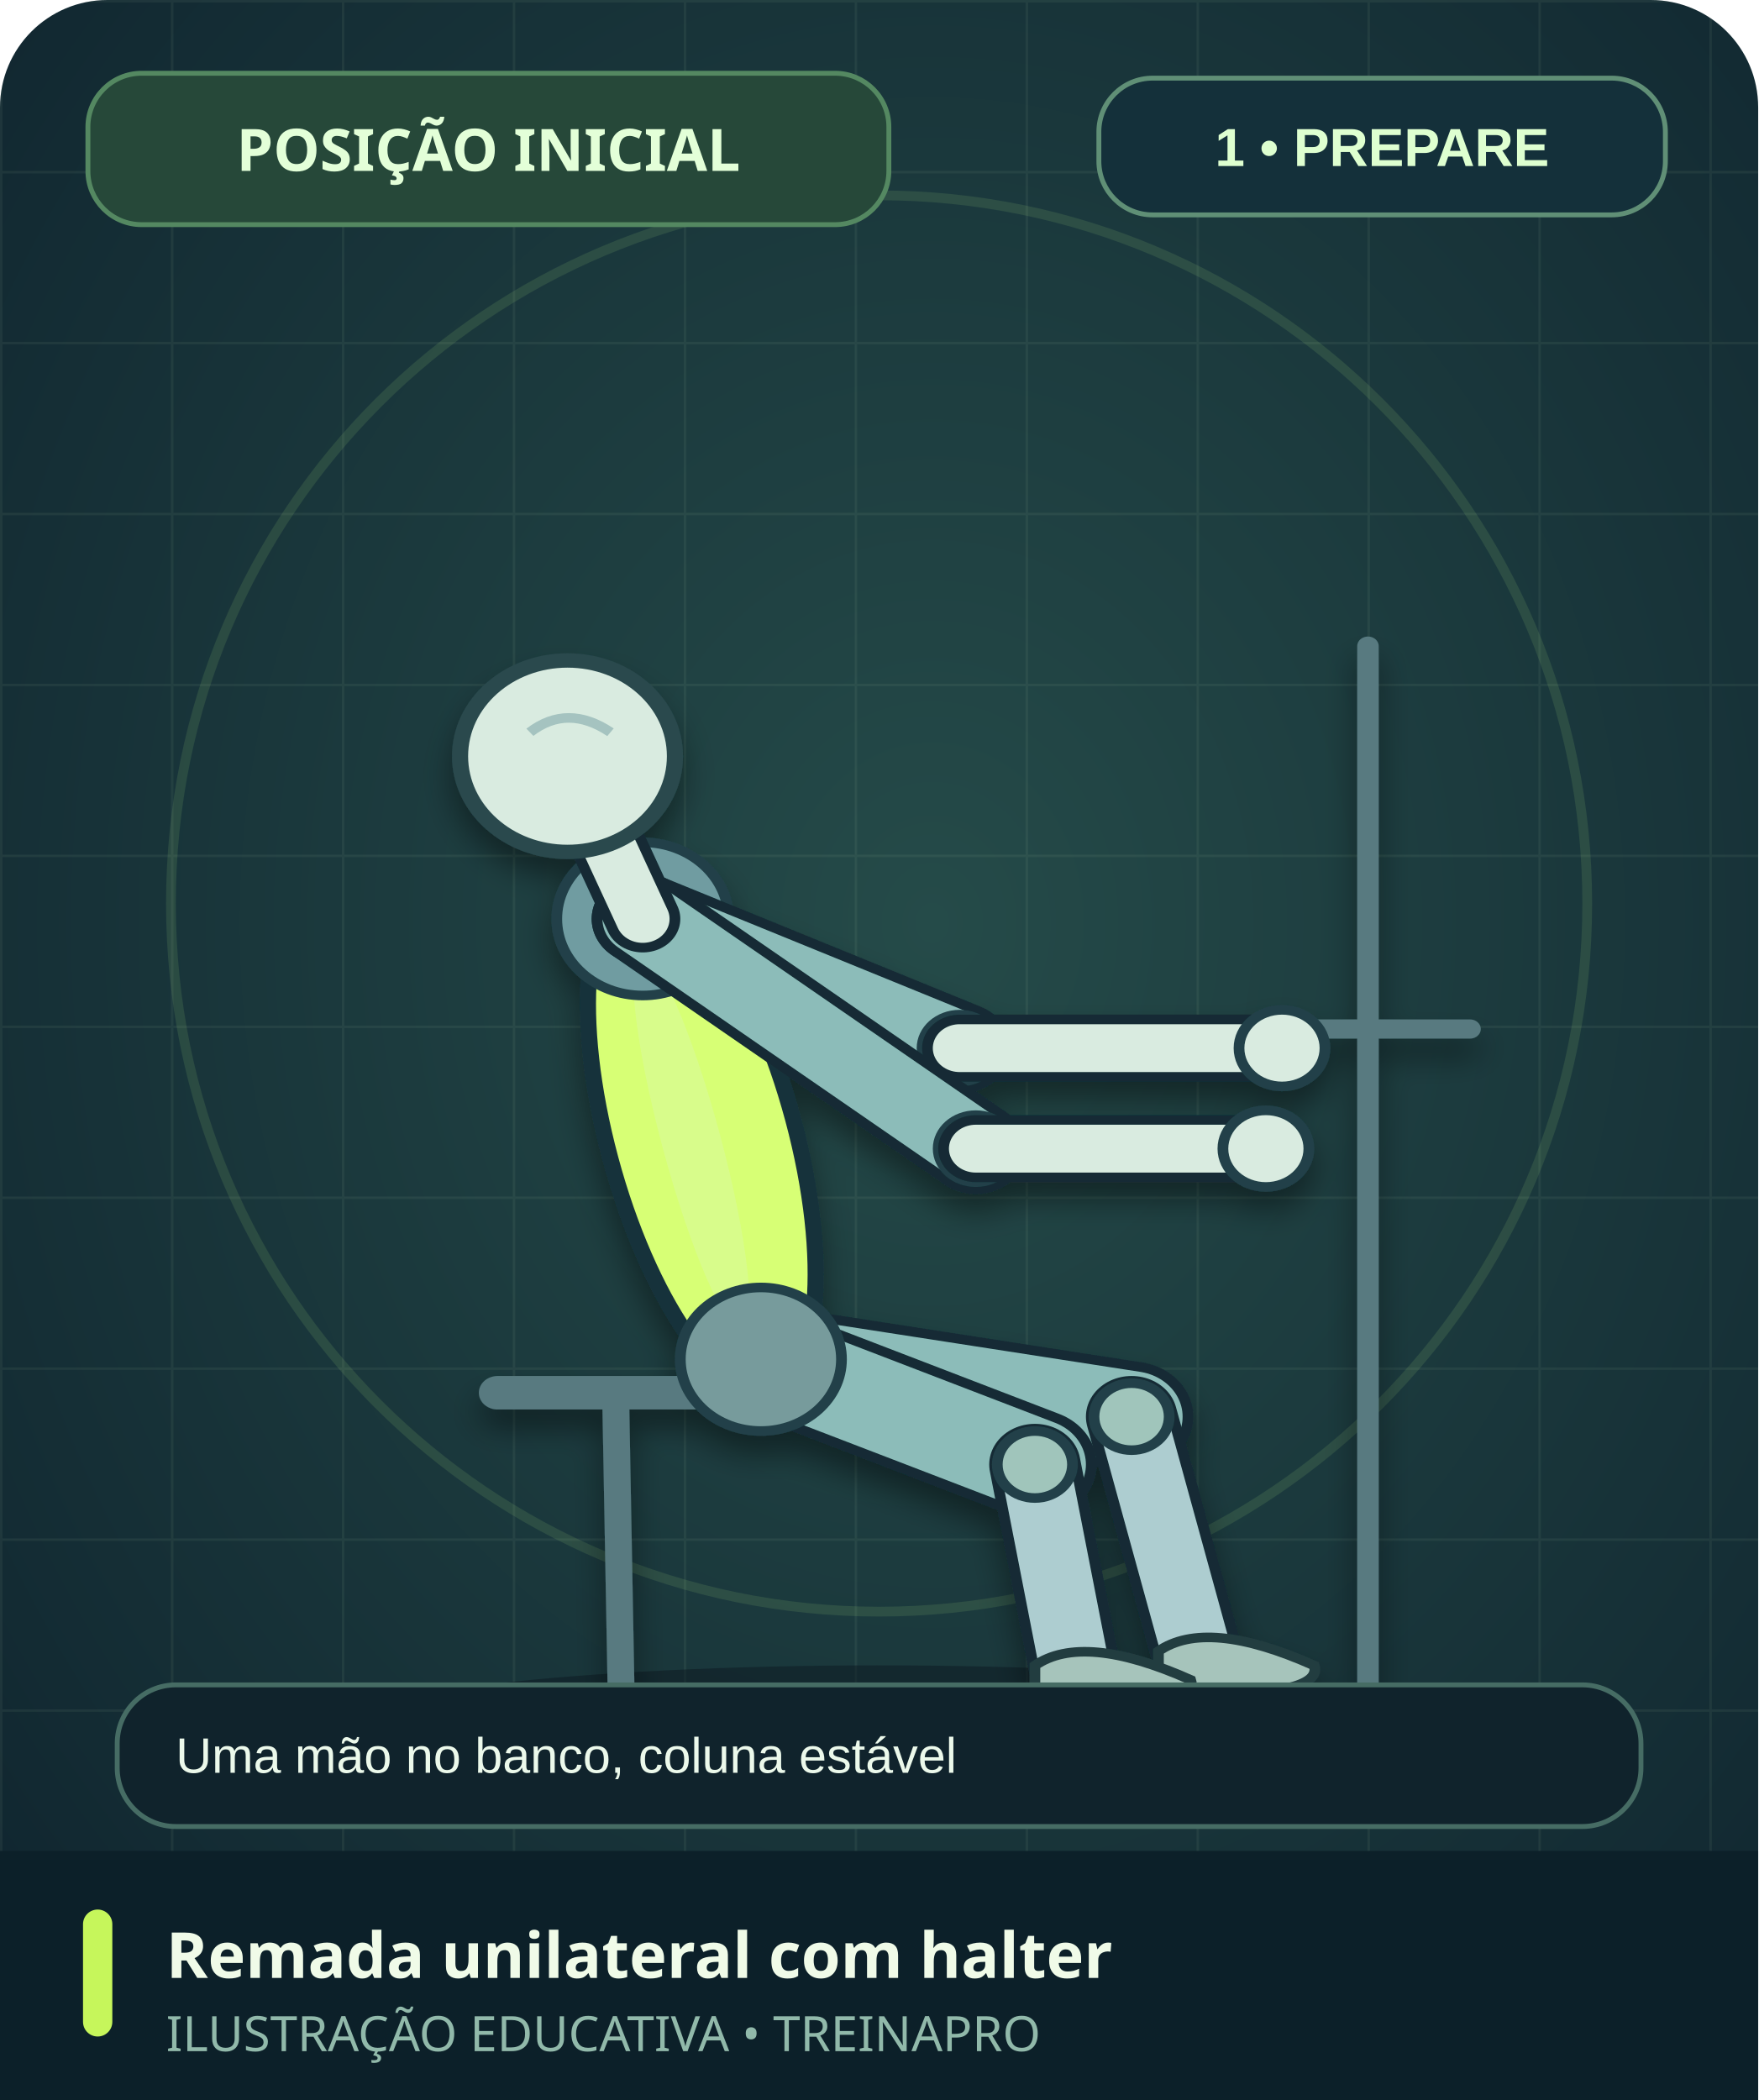
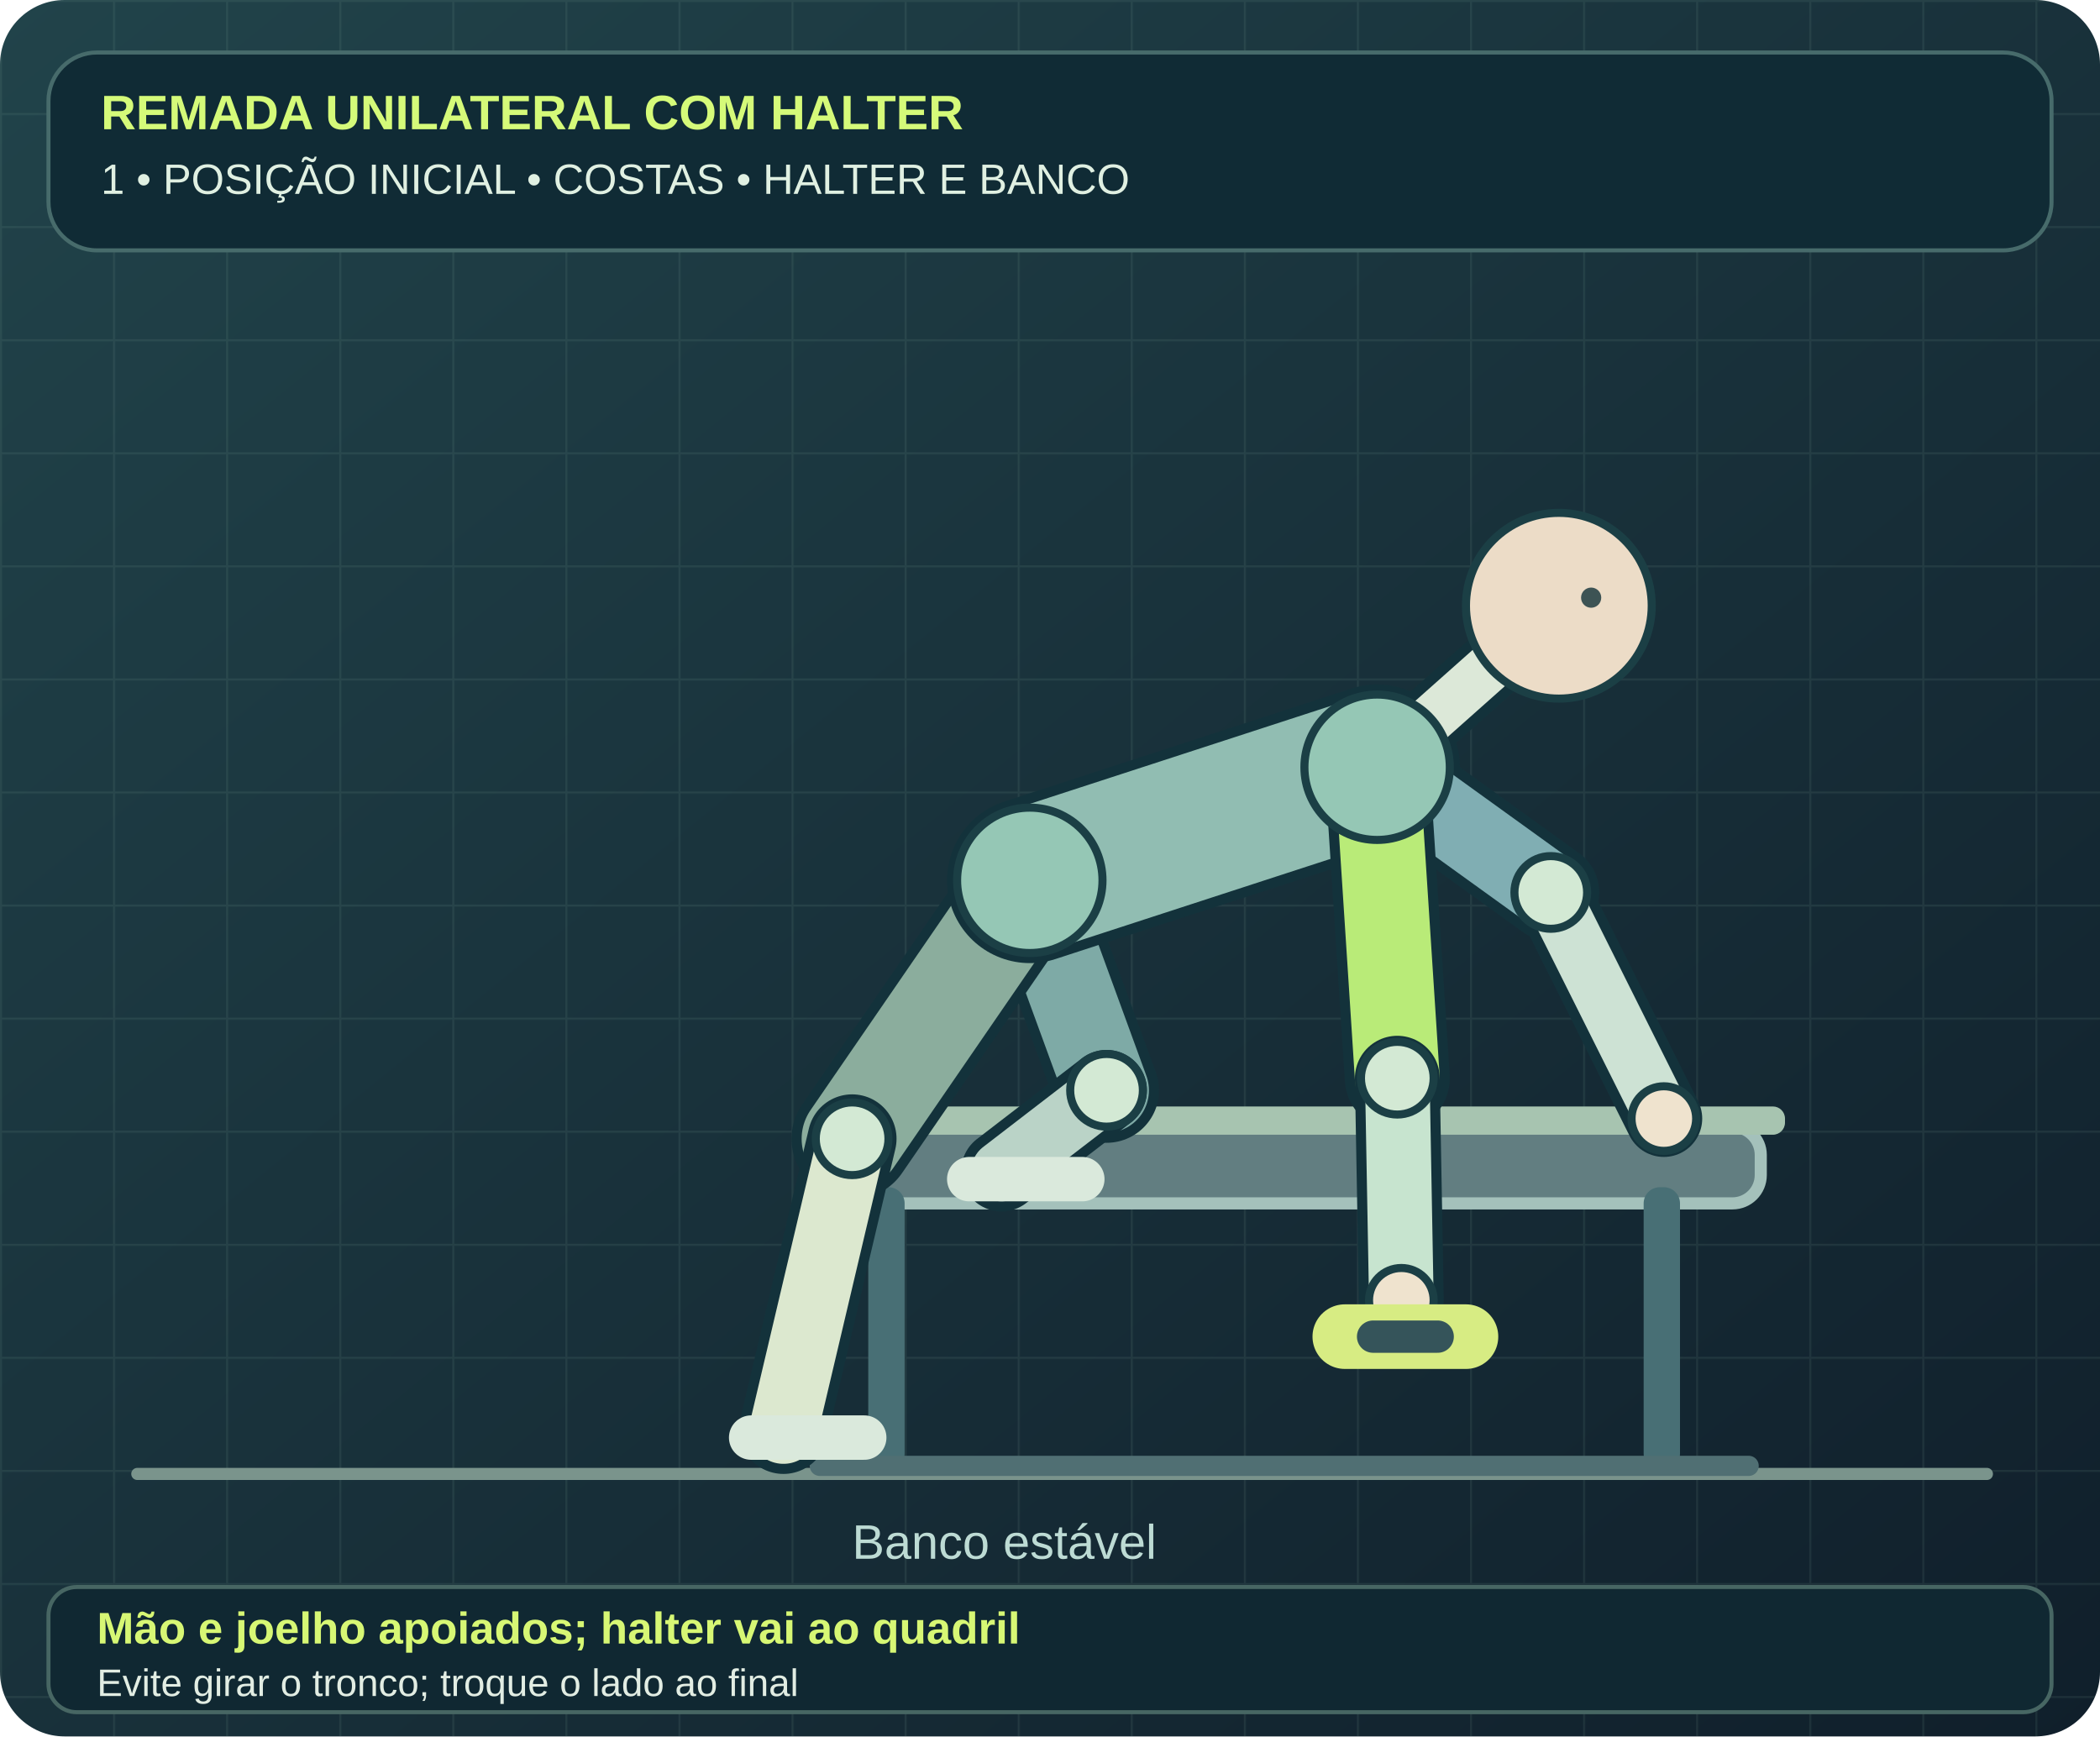
- <svg xmlns="http://www.w3.org/2000/svg" viewBox="0 0 360 430" role="img" aria-labelledby="title desc">
+ <svg xmlns="http://www.w3.org/2000/svg" viewBox="0 0 520 430" role="img" aria-labelledby="title desc">
  <defs>
-     <radialGradient id="bg" cx=".53" cy=".44" r=".78">
-       <stop stop-color="#254b49" />
-       <stop offset="1" stop-color="#0e222d" />
-     </radialGradient>
-     <pattern id="grid" width="35" height="35" patternUnits="userSpaceOnUse">
-       <path d="M35 0H0V35" stroke="#bddcb8" stroke-opacity=".07" fill="none" />
+     <linearGradient id="back" x1="0" y1="0" x2="1" y2="1">
+       <stop stop-color="#21434a" />
+       <stop offset="1" stop-color="#101f2b" />
+     </linearGradient>
+     <pattern id="grid" patternUnits="userSpaceOnUse" width="28" height="28">
+       <path d="M28 0H0V28" stroke="#9bc3ab" stroke-opacity=".10" fill="none" />
    </pattern>
-     <filter id="glow" x="-30%" y="-30%" width="160%" height="160%">
-       <feDropShadow dx="0" dy="4" stdDeviation="3" flood-color="#000" flood-opacity=".40" />
-     </filter>
  </defs>
-   <rect width="360" height="430" rx="22" fill="url(#bg)" />
-   <rect width="360" height="430" rx="22" fill="url(#grid)" />
-   <ellipse cx="180" cy="354" rx="112" ry="13" fill="#0b1820" opacity=".50" />
-   <circle cx="180" cy="185" r="145" fill="none" stroke="#b5ef80" stroke-opacity=".12" stroke-width="2" />
-   <rect x="18" y="15" width="164" height="31" rx="11" fill="#264839" stroke="#548861" />
-   <text x="100" y="35" text-anchor="middle" fill="#e3ffd8" font-family="sans-serif" font-size="12" font-weight="bold">POSIÇÃO INICIAL</text>
-   <g transform="translate(37 49) scale(1.1 .98)" filter="url(#glow)">
-     <line x1="59" y1="241" x2="127" y2="241" stroke="#587a80" stroke-width="7" stroke-linecap="round" />
-     <line x1="81" y1="244" x2="82" y2="305" stroke="#587a80" stroke-width="5" stroke-linecap="round" />
-     <line x1="221" y1="85" x2="221" y2="305" stroke="#587a80" stroke-width="4" stroke-linecap="round" />
-     <line x1="210" y1="165" x2="240" y2="165" stroke="#587a80" stroke-width="4" stroke-linecap="round" />
-     <line x1="108" y1="234" x2="177" y2="246" stroke="#122c34" stroke-width="23" stroke-linecap="round" />
-     <line x1="108" y1="234" x2="177" y2="246" stroke="#8cbcb9" stroke-width="19" stroke-linecap="round" />
-     <line x1="177" y1="246" x2="190" y2="299" stroke="#122c34" stroke-width="17" stroke-linecap="round" />
-     <line x1="177" y1="246" x2="190" y2="299" stroke="#adcdd0" stroke-width="13" stroke-linecap="round" />
-     <circle cx="177" cy="246" r="7" fill="#a0c5bb" stroke="#214149" stroke-width="2" />
-     <path d="M182 295 Q191 288 211 298 Q213 305 182 304Z" fill="#a6c4bb" stroke="#243c40" stroke-width="2" />
-     <line x1="108" y1="234" x2="159" y2="256" stroke="#122c34" stroke-width="23" stroke-linecap="round" />
-     <line x1="108" y1="234" x2="159" y2="256" stroke="#8cbcb9" stroke-width="19" stroke-linecap="round" />
-     <line x1="159" y1="256" x2="167" y2="302" stroke="#122c34" stroke-width="17" stroke-linecap="round" />
-     <line x1="159" y1="256" x2="167" y2="302" stroke="#adcdd0" stroke-width="13" stroke-linecap="round" />
-     <circle cx="159" cy="256" r="7" fill="#a0c5bb" stroke="#214149" stroke-width="2" />
-     <path d="M159 298 Q168 291 188 301 Q190 308 159 307Z" fill="#a6c4bb" stroke="#243c40" stroke-width="2" />
-     <ellipse cx="97.0" cy="188.0" rx="17.5" ry="54.30" transform="rotate(-13.45 97.0 188.0)" fill="#d7ff75" stroke="#18333b" stroke-width="3" />
-     <ellipse cx="95.0" cy="188.0" rx="5.5" ry="40.30" transform="rotate(-13.45 97.0 188.0)" fill="#deefe3" opacity=".2" />
-     <circle cx="108" cy="234" r="15" fill="#779b9c" stroke="#214149" stroke-width="2" />
-     <circle cx="86" cy="142" r="16" fill="#6f9ca1" stroke="#214149" stroke-width="2" />
-     <line x1="86" y1="142" x2="145" y2="169" stroke="#122c34" stroke-width="19" stroke-linecap="round" />
-     <line x1="86" y1="142" x2="145" y2="169" stroke="#8cbcb9" stroke-width="15" stroke-linecap="round" />
-     <circle cx="145" cy="169" r="7" fill="#91bbba" stroke="#214149" stroke-width="2" />
-     <line x1="145" y1="169" x2="205" y2="169" stroke="#122c34" stroke-width="14" stroke-linecap="round" />
-     <line x1="145" y1="169" x2="205" y2="169" stroke="#d9ebe0" stroke-width="10" stroke-linecap="round" />
-     <circle cx="205" cy="169" r="8" fill="#d9ebe0" stroke="#214149" stroke-width="2" />
-     <line x1="86" y1="142" x2="148" y2="190" stroke="#122c34" stroke-width="19" stroke-linecap="round" />
-     <line x1="86" y1="142" x2="148" y2="190" stroke="#8cbcb9" stroke-width="15" stroke-linecap="round" />
-     <circle cx="148" cy="190" r="7" fill="#91bbba" stroke="#214149" stroke-width="2" />
-     <line x1="148" y1="190" x2="202" y2="190" stroke="#122c34" stroke-width="14" stroke-linecap="round" />
-     <line x1="148" y1="190" x2="202" y2="190" stroke="#d9ebe0" stroke-width="10" stroke-linecap="round" />
-     <circle cx="202" cy="190" r="8" fill="#d9ebe0" stroke="#214149" stroke-width="2" />
-     <line x1="86" y1="142" x2="72" y2="108" stroke="#122c34" stroke-width="14" stroke-linecap="round" />
-     <line x1="86" y1="142" x2="72" y2="108" stroke="#d9ebe0" stroke-width="10" stroke-linecap="round" />
-     <circle cx="72" cy="108" r="20" fill="#d9ebe0" stroke="#2a4a4e" stroke-width="3" />
-     <path d="M65 103 Q72 97 80 103" fill="none" stroke="#82a8aa" stroke-width="2" opacity=".6" />
-   </g>
-   <rect x="0" y="379" width="360" height="51" fill="#0c2029" />
-   <rect x="17" y="391" width="6" height="26" rx="3" fill="#c6f65b" />
-   <text x="34" y="405" fill="#f0fbe8" font-family="sans-serif" font-size="13" font-weight="bold">Remada unilateral com halter</text>
-   <text x="34" y="420" fill="#91b9aa" font-family="sans-serif" font-size="10">ILUSTRAÇÃO EDUCATIVA • TREINAPRO</text>
-   <g aria-hidden="true">
-     <rect x="225" y="16" rx="11" width="116" height="28" fill="#14303a" stroke="#608f76" />
-     <text x="283" y="34" text-anchor="middle" fill="#deffd0" font-size="11" font-family="Arial,sans-serif" font-weight="bold">1 • PREPARE</text>
-     <rect x="24" y="345" rx="12" width="312" height="29" fill="#10232c" stroke="#466c64" />
-     <text x="36" y="363" fill="#ecf9eb" font-size="10.2" font-family="Arial,sans-serif">Uma mão no banco, coluna estável</text>
-   </g>
+   <rect width="100%" height="100%" rx="16" fill="url(#back)" />
+   <rect width="100%" height="100%" rx="16" fill="url(#grid)" />
+   <line x1="34" y1="365" x2="492" y2="365" stroke="#7a948c" stroke-width="3" stroke-linecap="round" />
+   <rect x="204" y="279" width="232" height="19" rx="7" fill="#627e81" stroke="#a4c1bb" stroke-width="3" />
+   <rect x="215" y="294" width="9" height="70" rx="4" fill="#486f75" stroke="none" stroke-width="1" />
+   <rect x="407" y="294" width="9" height="70" rx="4" fill="#486f75" stroke="none" stroke-width="1" />
+   <line x1="203" y1="363" x2="433" y2="363" stroke="#506f73" stroke-width="5" stroke-linecap="round" />
+   <rect x="222" y="274" width="220" height="7" rx="3" fill="#a7c4b0" stroke="none" stroke-width="1" />
+   <text x="211" y="386" fill="#bddbd4" font-family="Arial,sans-serif" font-size="12">Banco estável</text>
+   <line x1="255" y1="218" x2="274" y2="270" stroke="#13323b" stroke-width="26" stroke-linecap="round" />
+   <line x1="255" y1="218" x2="274" y2="270" stroke="#7eaaa6" stroke-width="21" stroke-linecap="round" />
+   <line x1="274" y1="270" x2="248" y2="290" stroke="#13323b" stroke-width="20" stroke-linecap="round" />
+   <line x1="274" y1="270" x2="248" y2="290" stroke="#bad3c7" stroke-width="15" stroke-linecap="round" />
+   <line x1="255" y1="218" x2="211" y2="282" stroke="#13323b" stroke-width="30" stroke-linecap="round" />
+   <line x1="255" y1="218" x2="211" y2="282" stroke="#8bad9d" stroke-width="25" stroke-linecap="round" />
+   <line x1="211" y1="282" x2="194" y2="354" stroke="#13323b" stroke-width="22" stroke-linecap="round" />
+   <line x1="211" y1="282" x2="194" y2="354" stroke="#dce8cf" stroke-width="17" stroke-linecap="round" />
+   <line x1="255" y1="218" x2="341" y2="190" stroke="#13323b" stroke-width="41" stroke-linecap="round" />
+   <line x1="255" y1="218" x2="341" y2="190" stroke="#91bdb2" stroke-width="36" stroke-linecap="round" />
+   <line x1="341" y1="190" x2="384" y2="221" stroke="#13323b" stroke-width="24" stroke-linecap="round" />
+   <line x1="341" y1="190" x2="384" y2="221" stroke="#80aeb3" stroke-width="19" stroke-linecap="round" />
+   <line x1="384" y1="221" x2="412" y2="277" stroke="#13323b" stroke-width="19" stroke-linecap="round" />
+   <line x1="384" y1="221" x2="412" y2="277" stroke="#cde2d4" stroke-width="14" stroke-linecap="round" />
+   <line x1="341" y1="190" x2="346" y2="267" stroke="#13323b" stroke-width="26" stroke-linecap="round" />
+   <line x1="341" y1="190" x2="346" y2="267" stroke="#b9eb78" stroke-width="21" stroke-linecap="round" />
+   <line x1="346" y1="267" x2="347" y2="322" stroke="#13323b" stroke-width="21" stroke-linecap="round" />
+   <line x1="346" y1="267" x2="347" y2="322" stroke="#c7e4cf" stroke-width="16" stroke-linecap="round" />
+   <line x1="341" y1="190" x2="386" y2="150" stroke="#13323b" stroke-width="17" stroke-linecap="round" />
+   <line x1="341" y1="190" x2="386" y2="150" stroke="#dce8d8" stroke-width="12" stroke-linecap="round" />
+   <circle cx="255" cy="218" r="18" fill="#95c7b5" stroke="#1b3f45" stroke-width="2" />
+   <circle cx="341" cy="190" r="18" fill="#95c7b5" stroke="#1b3f45" stroke-width="2" />
+   <circle cx="211" cy="282" r="9" fill="#d3e9d4" stroke="#1b3f45" stroke-width="2" />
+   <circle cx="274" cy="270" r="9" fill="#d3e9d4" stroke="#1b3f45" stroke-width="2" />
+   <circle cx="346" cy="267" r="9" fill="#d3e9d4" stroke="#1b3f45" stroke-width="2" />
+   <circle cx="384" cy="221" r="9" fill="#d3e9d4" stroke="#1b3f45" stroke-width="2" />
+   <circle cx="386" cy="150" r="23" fill="#ecdcc7" stroke="#1b3f45" stroke-width="2" />
+   <circle cx="394" cy="148" r="2.5" fill="#3d5354" />
+   <line x1="186" y1="356" x2="214" y2="356" stroke="#dae9dc" stroke-width="11" stroke-linecap="round" />
+   <line x1="240" y1="292" x2="268" y2="292" stroke="#dae9dc" stroke-width="11" stroke-linecap="round" />
+   <circle cx="347" cy="322" r="8" fill="#efe3ce" stroke="#1b3f45" stroke-width="2" />
+   <circle cx="412" cy="277" r="8" fill="#efe3ce" stroke="#1b3f45" stroke-width="2" />
+   <line x1="333" y1="331" x2="363" y2="331" stroke="#d7ec83" stroke-width="16" stroke-linecap="round" />
+   <line x1="340" y1="331" x2="356" y2="331" stroke="#35545a" stroke-width="8" stroke-linecap="round" />
+   <rect x="12" y="13" width="496" height="49" rx="12" fill="#102b35" stroke="#476b6b" />
+   <text x="25" y="32" fill="#d5fa79" font-weight="700" font-family="Arial,sans-serif" font-size="12">REMADA UNILATERAL COM HALTER</text>
+   <text x="25" y="48" fill="#e0f0e2" font-family="Arial,sans-serif" font-size="10.5">1 • POSIÇÃO INICIAL • COSTAS • HALTER E BANCO</text>
+   <rect x="12" y="393" width="496" height="31" rx="7" fill="#102832" stroke="#476663" />
+   <text x="24" y="407" fill="#d7f774" font-family="Arial,sans-serif" font-size="11" font-weight="700">Mão e joelho apoiados; halter vai ao quadril</text>
+   <text x="24" y="420" fill="#e2ede3" font-family="Arial,sans-serif" font-size="9.5">Evite girar o tronco; troque o lado ao final</text>
</svg>
